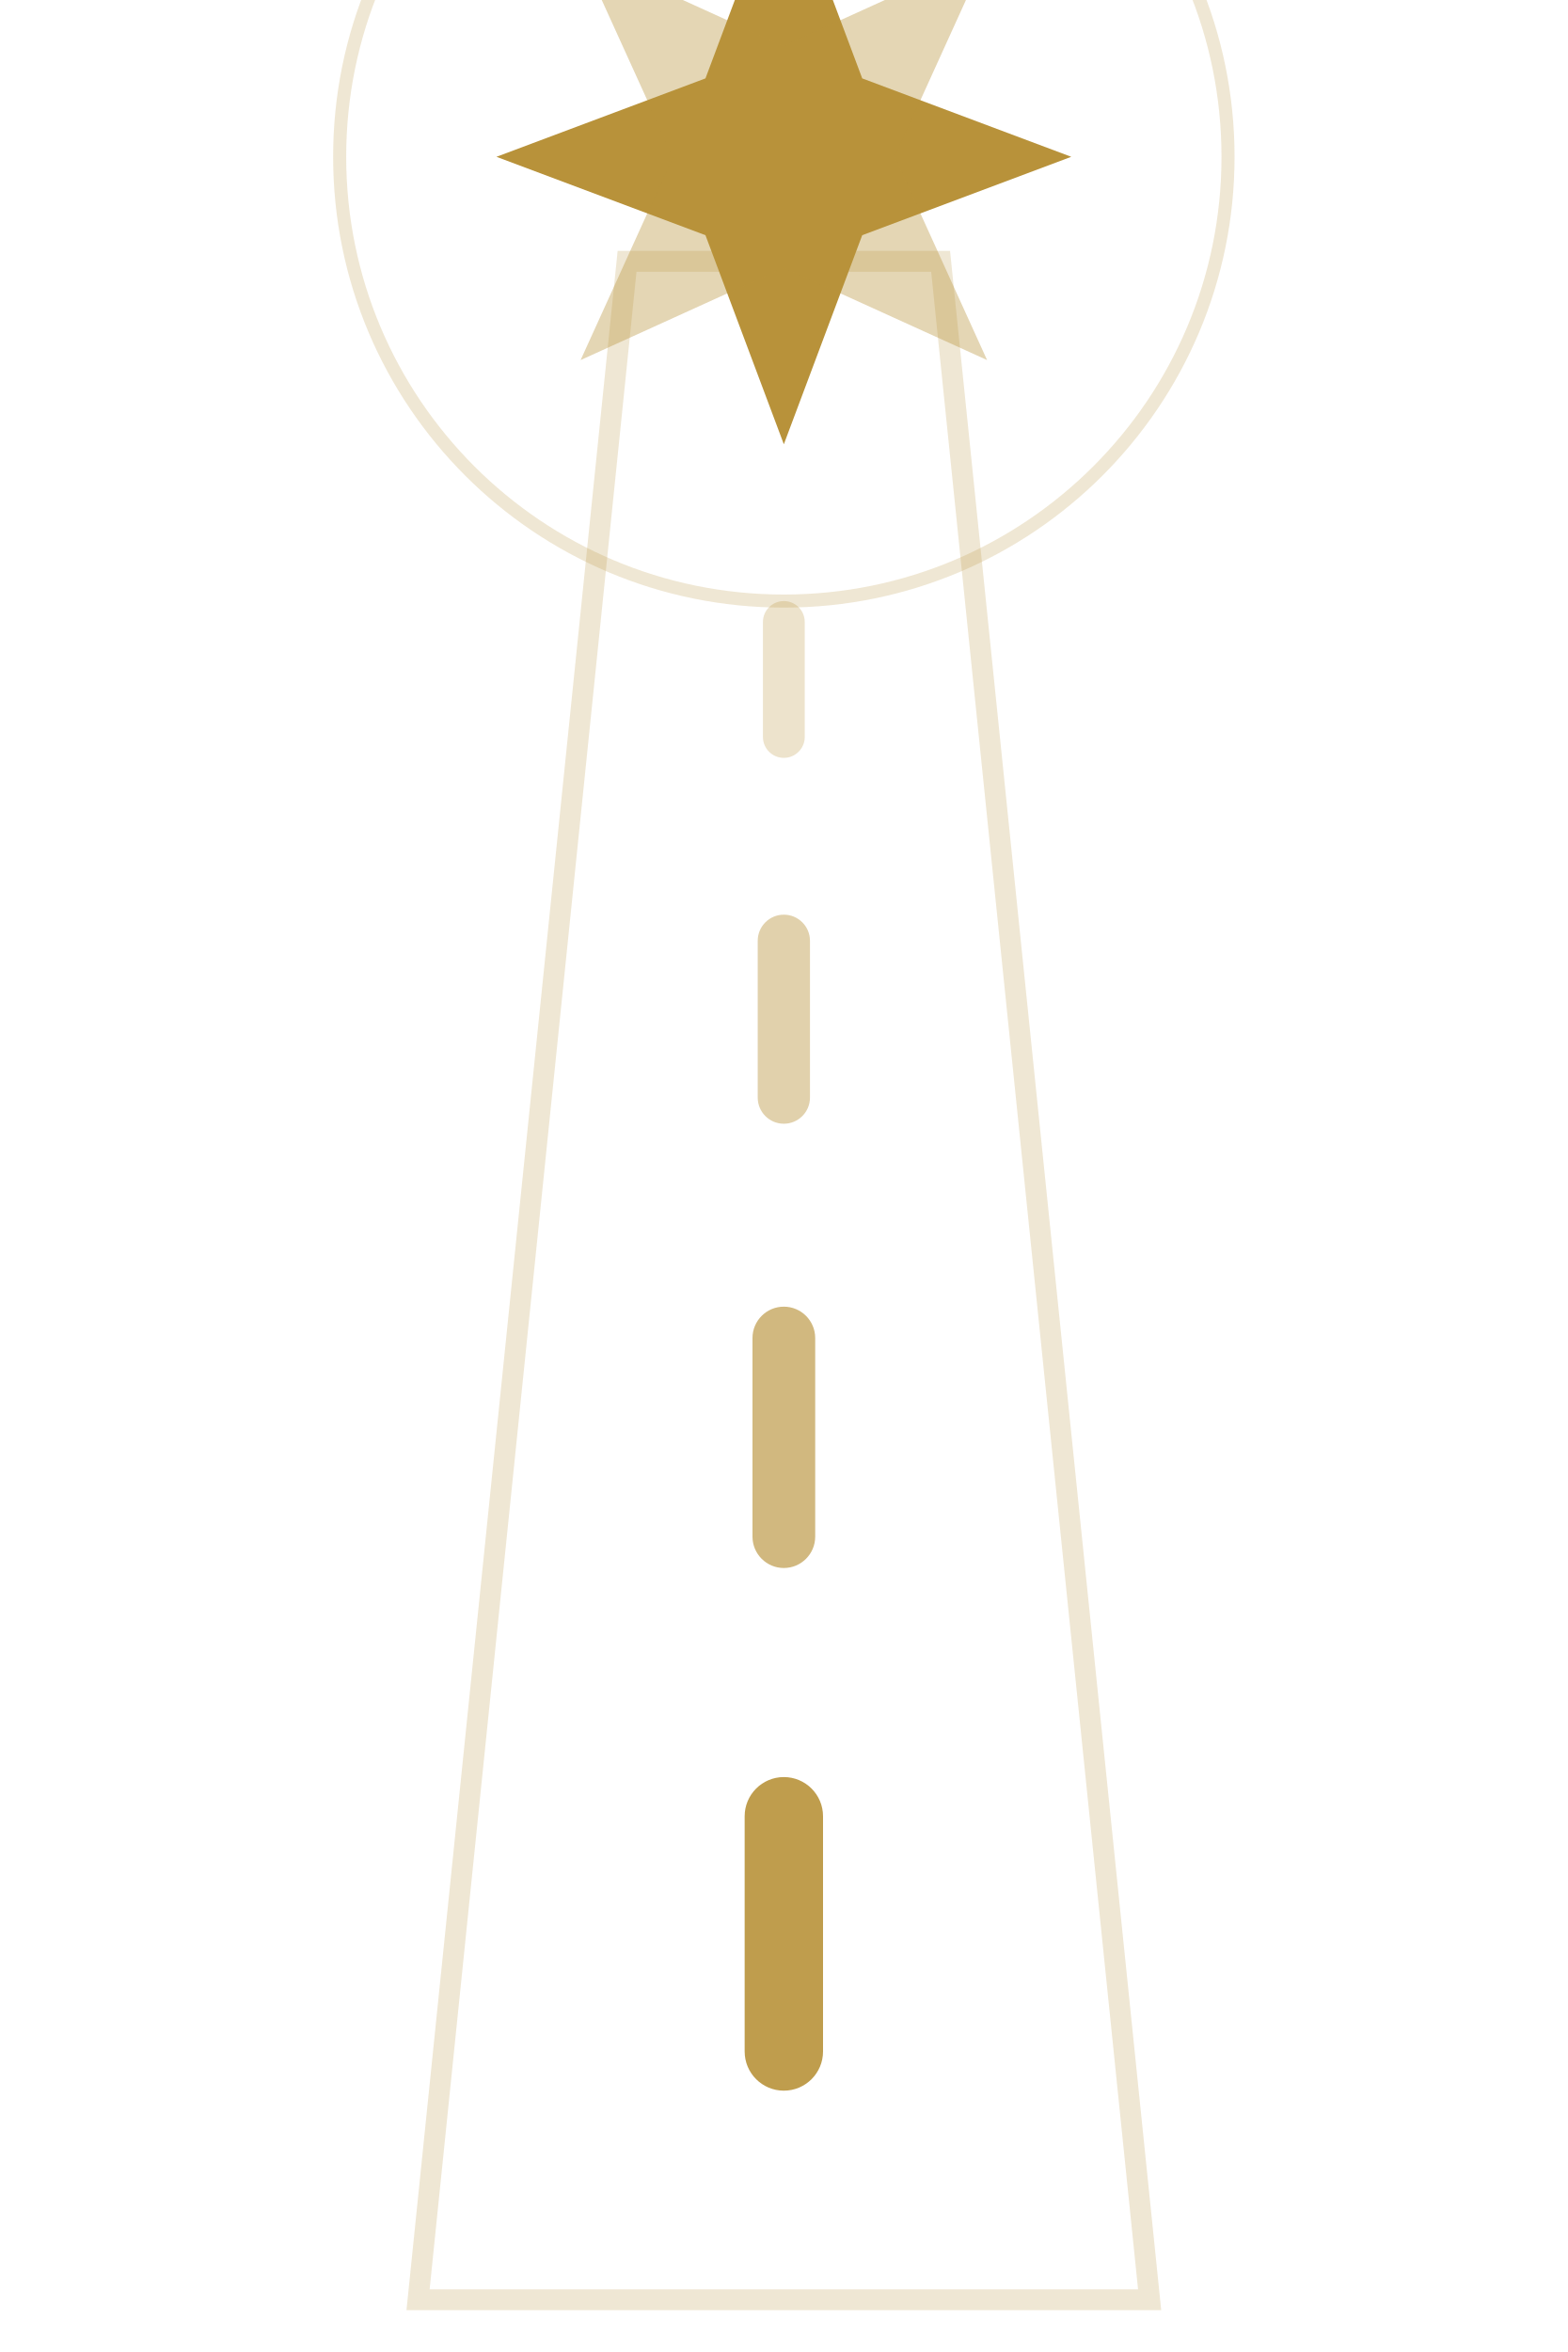
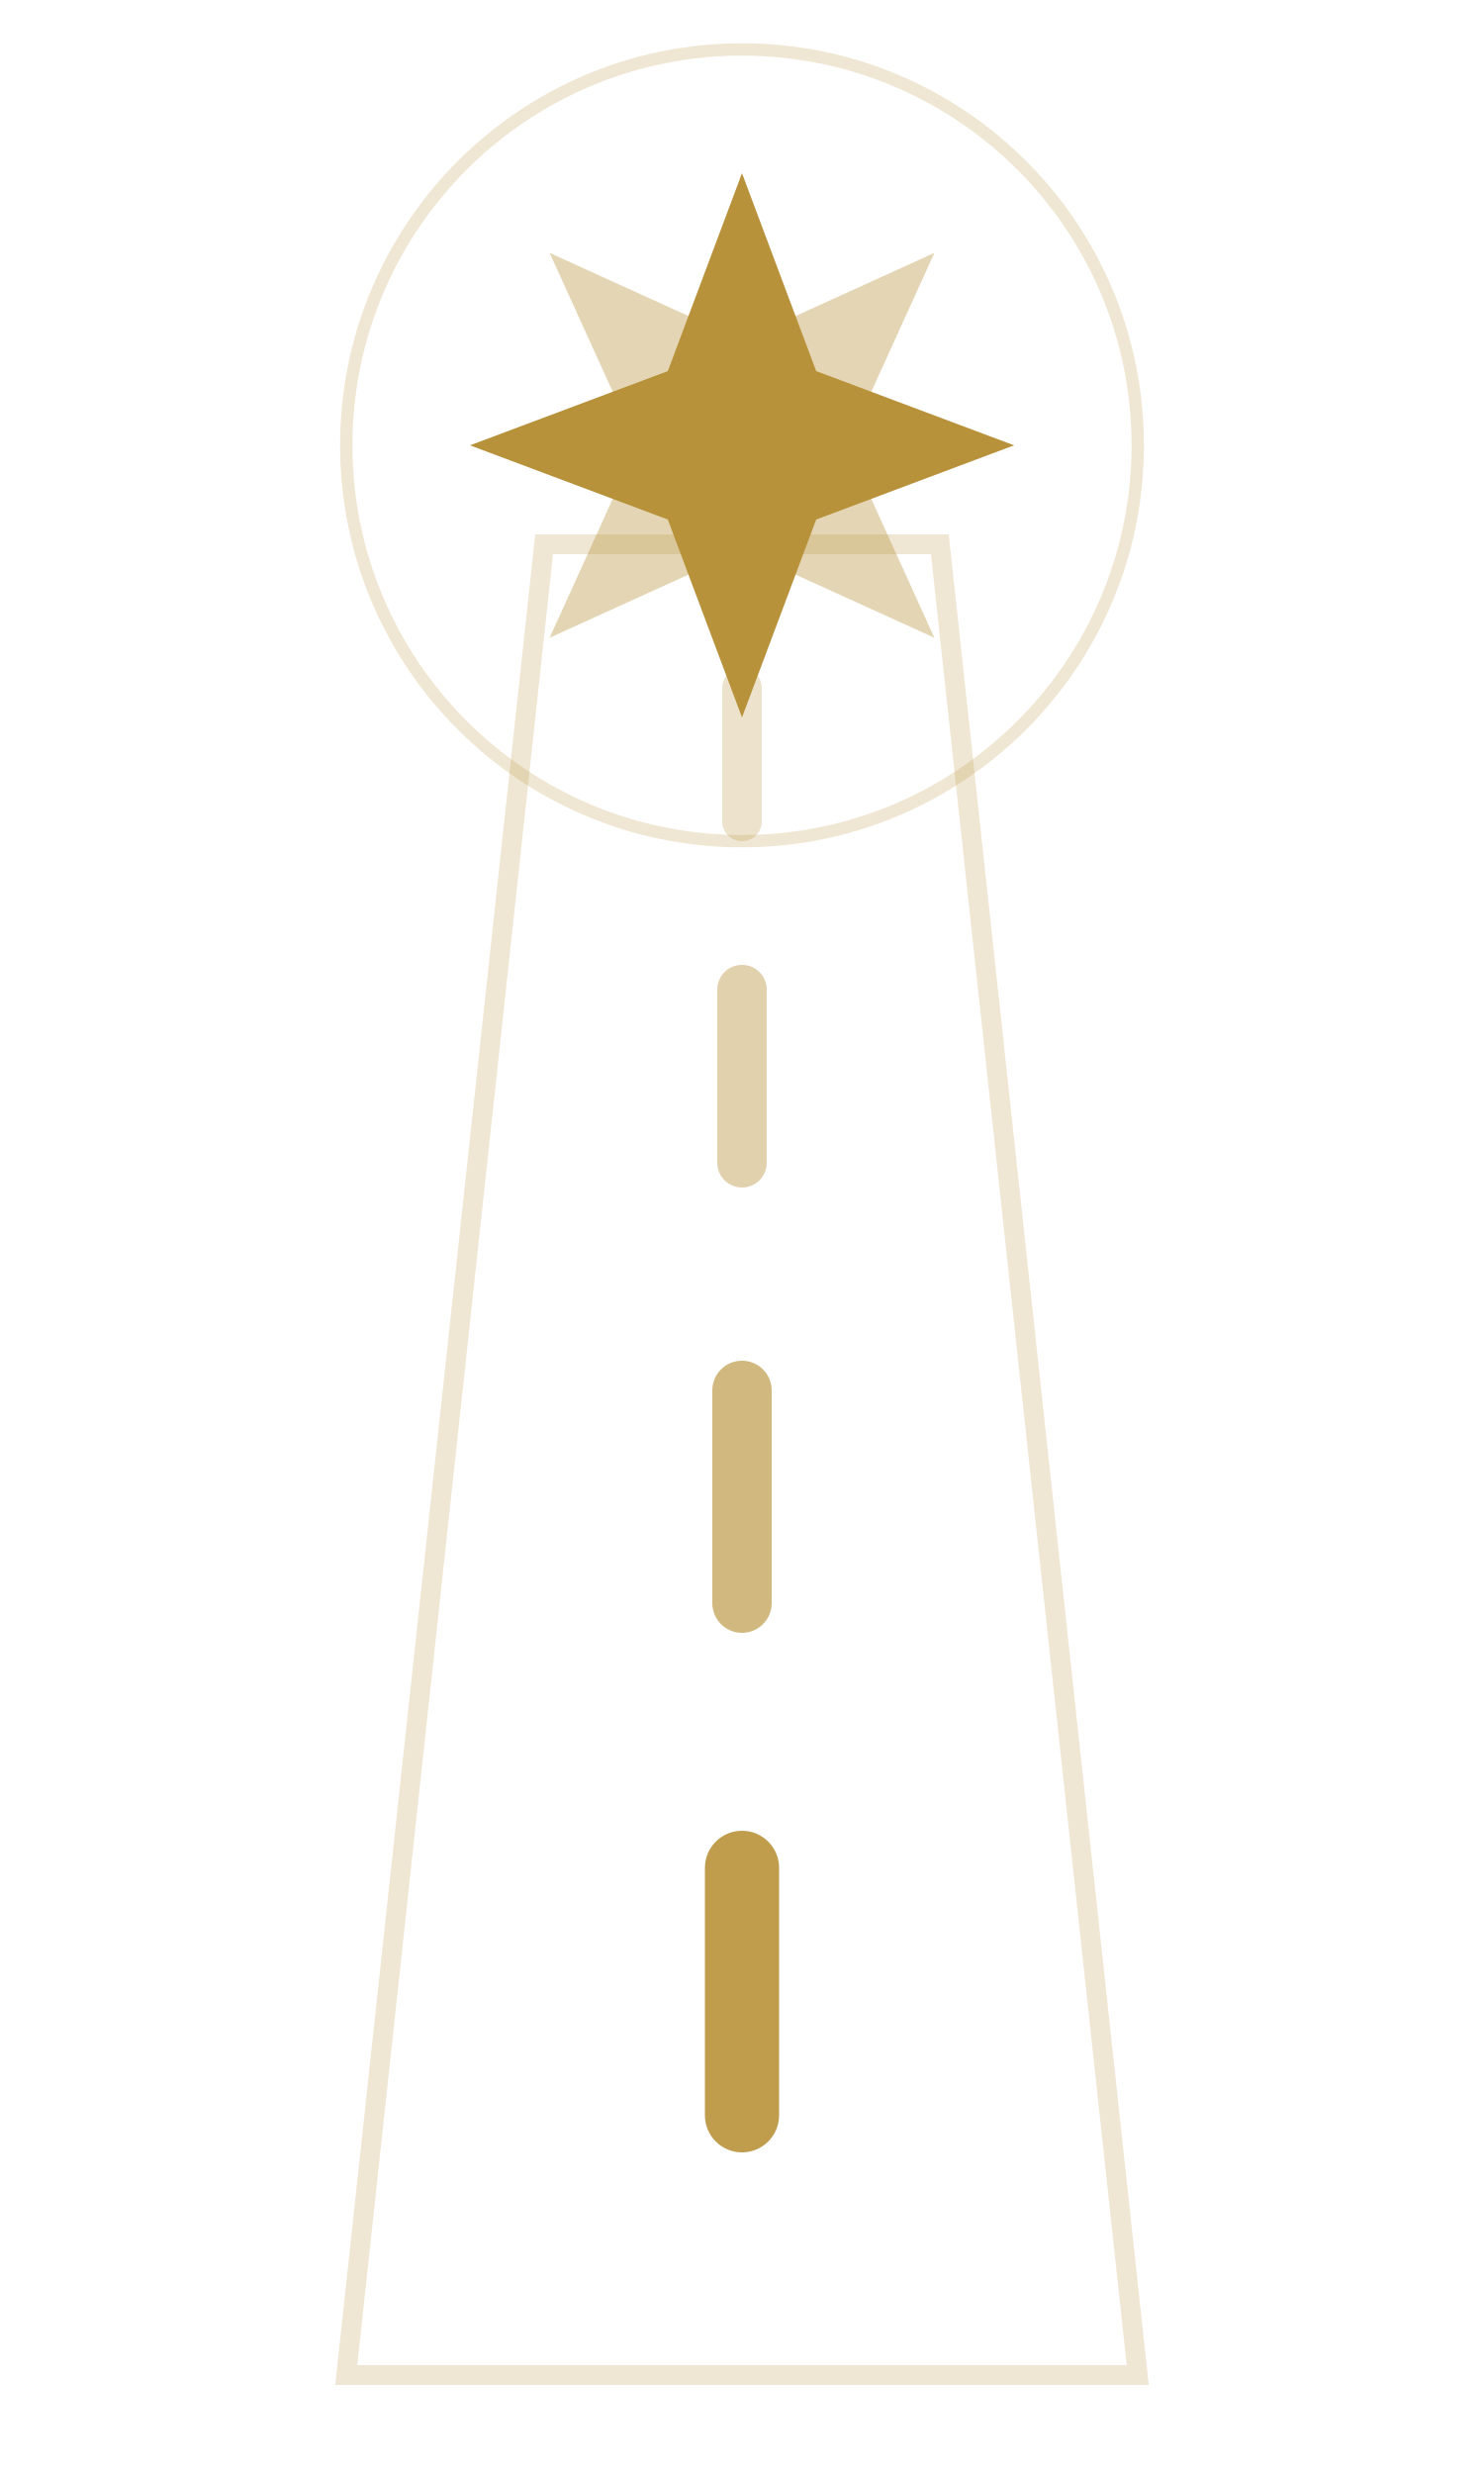
- <svg xmlns="http://www.w3.org/2000/svg" viewBox="0 0 60 90" fill="none">
-   <polygon points="16,88 44,88 36,10 24,10" fill="none" stroke="#b8923a" stroke-width="0.8" opacity="0.22" />
-   <rect x="28.5" y="68" width="3" height="12" rx="1.5" fill="#b8923a" opacity="0.9" />
-   <rect x="28.8" y="50" width="2.4" height="10" rx="1.2" fill="#b8923a" opacity="0.65" />
-   <rect x="29" y="35" width="2" height="8" rx="1" fill="#b8923a" opacity="0.42" />
-   <rect x="29.2" y="23" width="1.6" height="6" rx="0.8" fill="#b8923a" opacity="0.26" />
-   <g transform="translate(30,6)">
+ <svg xmlns="http://www.w3.org/2000/svg" viewBox="0 0 60 100" fill="none">
+   <polygon points="14,96 46,96 38,22 22,22" fill="none" stroke="#b8923a" stroke-width="0.8" opacity="0.22" />
+   <rect x="28.5" y="74" width="3" height="13" rx="1.5" fill="#b8923a" opacity="0.90" />
+   <rect x="28.8" y="55" width="2.4" height="11" rx="1.2" fill="#b8923a" opacity="0.65" />
+   <rect x="29" y="39" width="2" height="9" rx="1" fill="#b8923a" opacity="0.42" />
+   <rect x="29.2" y="27" width="1.6" height="7" rx="0.8" fill="#b8923a" opacity="0.26" />
+   <g transform="translate(30,18)">
    <polygon points="0,-11 3,-3 11,0 3,3 0,11 -3,3 -11,0 -3,-3" fill="#b8923a" />
    <polygon points="0,-11 3,-3 11,0 3,3 0,11 -3,3 -11,0 -3,-3" fill="#b8923a" transform="rotate(45)" opacity="0.38" />
-     <circle cx="0" cy="0" r="17" fill="none" stroke="#b8923a" stroke-width="0.5" opacity="0.22" />
+     <circle cx="0" cy="0" r="16" fill="none" stroke="#b8923a" stroke-width="0.5" opacity="0.22" />
  </g>
</svg>
